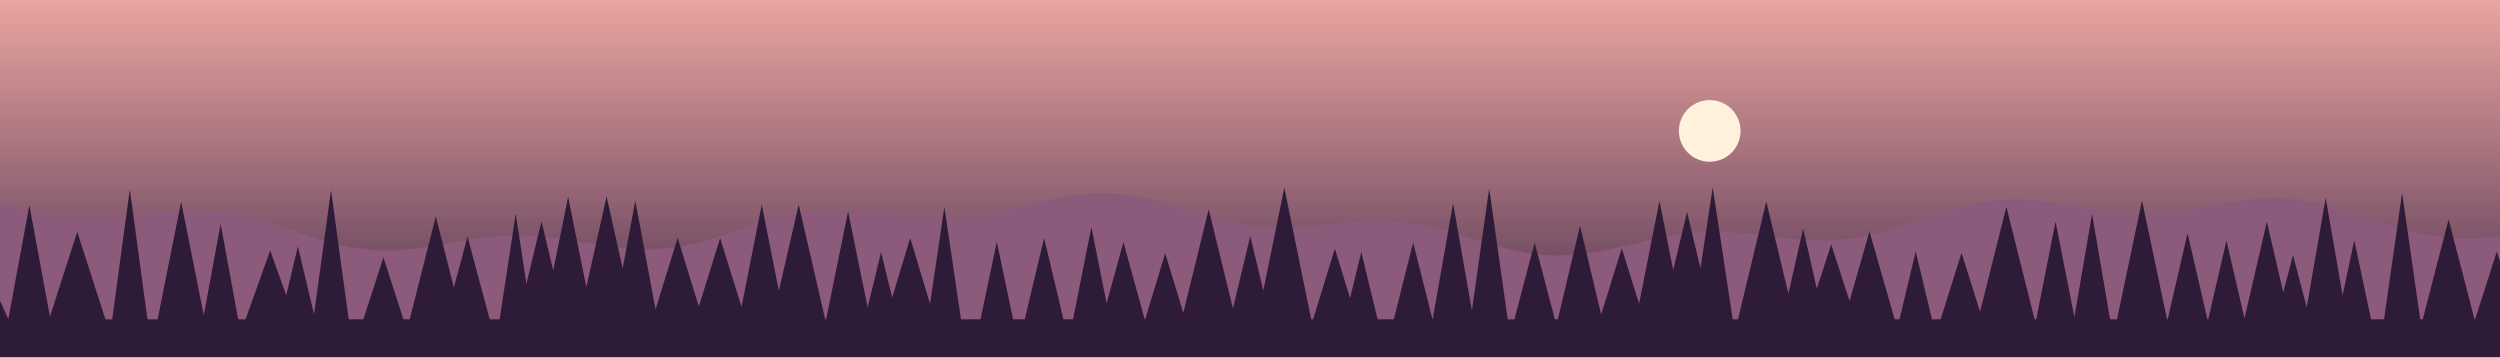
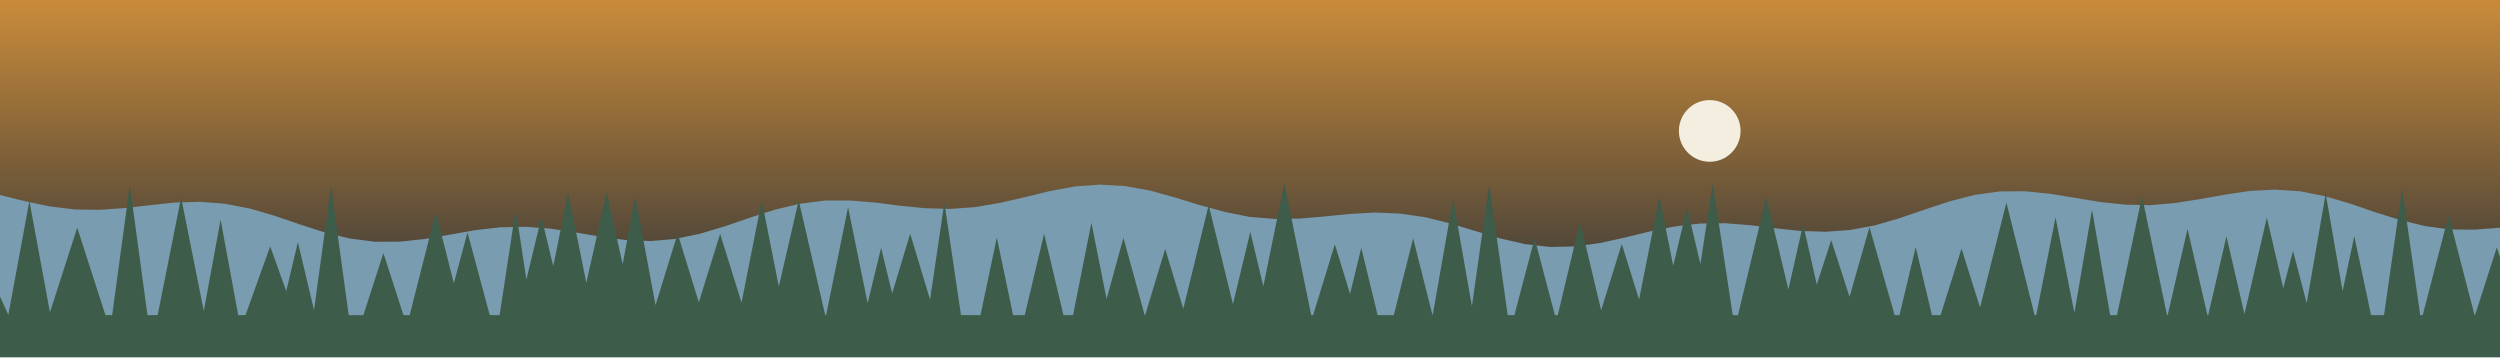
<svg xmlns="http://www.w3.org/2000/svg" viewBox="0 0 1400 200" width="1400" height="200">
  <defs>
    <linearGradient id="cielo" x1="0" y1="0" x2="0" y2="1">
-       <stop offset="0" stop-color="#E9A5A0" />
-       <stop offset="1" stop-color="#4B2E4F" />
+       <stop offset="0" stop-color="#C98B3A" />
+       <stop offset="1" stop-color="#1E2A38" />
    </linearGradient>
  </defs>
  <rect width="1400" height="200" fill="url(#cielo)" />
-   <circle cx="957.448" cy="73.316" r="17.271" fill="#FFF1DC" />
-   <polygon points="0,113.9 14,117.5 28,120.4 42,122 56,122.3 70,121.3 84,119.6 98,118.2 112,117.8 126,118.8 140,121.6 154,125.7 168,130.5 182,135 196,138.4 210,140.2 224,140.1 238,138.5 252,136.1 266,133.7 280,132.1 294,131.7 308,132.8 322,134.8 336,137.3 350,139.1 364,139.7 378,138.6 392,135.7 406,131.5 420,126.7 434,122.2 448,118.8 462,117.1 476,117 490,118.2 504,119.9 518,121.4 532,121.8 546,120.7 560,118.4 574,115.1 588,111.8 602,109.2 616,108.1 630,108.9 644,111.5 658,115.3 672,119.6 686,123.5 700,126.2 714,127.4 728,127.2 742,125.9 756,124.5 770,123.8 784,124.3 798,126.4 812,129.9 826,134.1 840,138.3 854,141.5 868,143.1 882,142.8 896,140.8 910,137.7 924,134.4 938,131.5 952,129.9 966,129.8 980,130.8 994,132.5 1008,134.1 1022,134.6 1036,133.6 1050,130.9 1064,126.8 1078,122.1 1092,117.5 1106,113.9 1120,112 1134,111.9 1148,113.3 1162,115.5 1176,117.8 1190,119.4 1204,119.6 1218,118.5 1232,116.3 1246,113.8 1260,111.7 1274,110.9 1288,111.9 1302,114.6 1316,118.8 1330,123.5 1344,128 1358,131.4 1372,133.2 1386,133.4 1400,132.3 1400,200 0,200" fill="#8C5A7A" />
-   <polygon points="0,200 -24.734,178.842 -10,146.44 4.734,178.842 4.634,178.842 16.447,114.944 28.26,178.842 27.465,178.842 43.254,129.878 59.044,178.842 62.813,178.842 72.697,106.043 82.582,178.842 88.274,178.842 101.43,112.973 114.585,178.842 113.702,178.842 123.546,125.362 133.389,178.842 137.491,178.842 151.302,140.312 165.113,178.842 157.101,178.842 166.812,138.009 176.522,178.842 175.475,178.842 185.37,106.434 195.265,178.842 203.495,178.842 214.712,144.115 225.93,178.842 229.42,178.842 244.054,121.202 258.687,178.842 249.355,178.842 261.805,132.562 274.255,178.842 279.791,178.842 288.805,119.678 297.818,178.842 289.998,178.842 303.216,123.96 316.434,178.842 304.293,178.842 318.146,110.268 331.998,178.842 324.304,178.842 339.69,110.052 355.075,178.842 343.383,178.842 355.761,112.445 368.14,178.842 365.389,178.842 379.472,133.183 393.555,178.842 389.104,178.842 403.271,133.337 417.437,178.842 413.873,178.842 426.591,114.612 439.31,178.842 432.447,178.842 447.283,114.598 462.12,178.842 462.626,178.842 474.927,118.426 487.228,178.842 484.25,178.842 493.411,141.167 502.572,178.842 495.952,178.842 509.7,133.272 523.449,178.842 519.552,178.842 528.85,115.848 538.149,178.842 549.094,178.842 558.213,135.385 567.333,178.842 573.85,178.842 584.7,133.325 595.549,178.842 600.896,178.842 611.188,127.147 621.481,178.842 617.22,178.842 629.119,135.559 641.019,178.842 641.292,178.842 652.513,141.779 663.735,178.842 661.77,178.842 676.865,117.244 691.959,178.842 688.994,178.842 700.16,132.227 711.325,178.842 704.167,178.842 719.218,105.069 734.27,178.842 735.344,178.842 747.514,139.203 759.683,178.842 753.158,178.842 762.309,141.117 771.459,178.842 780.534,178.842 791.363,135.88 802.193,178.842 802.305,178.842 813.726,113.892 825.147,178.842 823.574,178.842 833.945,105.471 844.316,178.842 848.06,178.842 859.4,135.859 870.74,178.842 872.368,178.842 884.825,126.481 897.283,178.842 895.802,178.842 908.192,138.983 920.582,178.842 916.151,178.842 929.307,112.5 942.464,178.842 930.446,178.842 944.741,118.652 959.035,178.842 947.929,178.842 959.126,104.951 970.324,178.842 973.276,178.842 989.12,112.845 1004.96,178.842 998.244,178.842 1009.76,127.969 1021.27,178.842 1011.88,178.842 1025.47,136.84 1039.07,178.842 1032.81,178.842 1046.9,129.648 1061,178.842 1063.71,178.842 1072.8,140.778 1081.88,178.842 1086.73,178.842 1098.45,141.603 1110.17,178.842 1107.76,178.842 1123.57,115.801 1139.38,178.842 1140.29,178.842 1151.1,124.126 1161.9,178.842 1161.44,178.842 1171.55,119.836 1181.65,178.842 1185.53,178.842 1199.53,112.313 1213.53,178.842 1213.9,178.842 1225.03,130.58 1236.16,178.842 1236.6,178.842 1246.81,134.733 1257.03,178.842 1256.77,178.842 1269.45,124.219 1282.12,178.842 1274.67,178.842 1284.09,142.86 1293.51,178.842 1290.6,178.842 1302.39,110.787 1314.19,178.842 1309.03,178.842 1318.4,134.575 1327.78,178.842 1335.05,178.842 1345.19,108.037 1355.33,178.842 1356.73,178.842 1371.23,122.89 1385.73,178.842 1386.04,178.842 1398.21,140.906 1410.38,178.842 1400,200" fill="#2E1B38" />
+   <circle cx="957.448" cy="73.316" r="17.271" fill="#F4EEE1" />
+   <polygon points="0,109.2 14,112.7 28,115.6 42,117.3 56,117.5 70,116.5 84,114.9 98,113.4 112,113 126,114.1 140,116.8 154,120.9 168,125.7 182,130.2 196,133.6 210,135.4 224,135.3 238,133.8 252,131.4 266,128.9 280,127.3 294,127 308,128 322,130.1 336,132.5 350,134.4 364,135 378,133.8 392,130.9 406,126.7 420,121.9 434,117.4 448,114.1 462,112.3 476,112.3 490,113.4 504,115.2 518,116.6 532,117 546,116 560,113.6 574,110.4 588,107 602,104.4 616,103.4 630,104.2 644,106.7 658,110.6 672,114.9 686,118.7 700,121.5 714,122.6 728,122.4 742,121.2 756,119.8 770,119 784,119.6 798,121.6 812,125.1 826,129.3 840,133.5 854,136.7 868,138.3 882,138 896,136.1 910,133 924,129.6 938,126.8 952,125.2 966,125 980,126.1 994,127.8 1008,129.3 1022,129.8 1036,128.8 1050,126.2 1064,122.1 1078,117.3 1092,112.7 1106,109.1 1120,107.2 1134,107.1 1148,108.5 1162,110.8 1176,113.1 1190,114.6 1204,114.9 1218,113.7 1232,111.5 1246,109 1260,106.9 1274,106.2 1288,107.1 1302,109.9 1316,114 1330,118.8 1344,123.2 1358,126.6 1372,128.5 1386,128.6 1400,127.5 1400,200 0,200" fill="#7A9CB0" />
+   <polygon points="0,200 -24.734,176.456 -10,144.054 4.734,176.456 4.634,176.456 16.447,112.558 28.26,176.456 27.465,176.456 43.254,127.492 59.044,176.456 62.813,176.456 72.697,103.657 82.582,176.456 88.274,176.456 101.43,110.587 114.585,176.456 113.702,176.456 123.546,122.976 133.389,176.456 137.491,176.456 151.302,137.926 165.113,176.456 157.101,176.456 166.812,135.623 176.522,176.456 175.475,176.456 185.37,104.049 195.265,176.456 203.495,176.456 214.712,141.729 225.93,176.456 229.42,176.456 244.054,118.816 258.687,176.456 249.355,176.456 261.805,130.176 274.255,176.456 279.791,176.456 288.805,117.292 297.818,176.456 289.998,176.456 303.216,121.574 316.434,176.456 304.293,176.456 318.146,107.883 331.998,176.456 324.304,176.456 339.69,107.666 355.075,176.456 343.383,176.456 355.761,110.059 368.14,176.456 365.389,176.456 379.472,130.797 393.555,176.456 389.104,176.456 403.271,130.951 417.437,176.456 413.873,176.456 426.591,112.226 439.31,176.456 432.447,176.456 447.283,112.212 462.12,176.456 462.626,176.456 474.927,116.04 487.228,176.456 484.25,176.456 493.411,138.781 502.572,176.456 495.952,176.456 509.7,130.886 523.449,176.456 519.552,176.456 528.85,113.462 538.149,176.456 549.094,176.456 558.213,133 567.333,176.456 573.85,176.456 584.7,130.939 595.549,176.456 600.896,176.456 611.188,124.761 621.481,176.456 617.22,176.456 629.119,133.173 641.019,176.456 641.292,176.456 652.513,139.393 663.735,176.456 661.77,176.456 676.865,114.858 691.959,176.456 688.994,176.456 700.16,129.841 711.325,176.456 704.167,176.456 719.218,102.683 734.27,176.456 735.344,176.456 747.514,136.817 759.683,176.456 753.158,176.456 762.309,138.731 771.459,176.456 780.534,176.456 791.363,133.494 802.193,176.456 802.305,176.456 813.726,111.506 825.147,176.456 823.574,176.456 833.945,103.085 844.316,176.456 848.06,176.456 859.4,133.473 870.74,176.456 872.368,176.456 884.825,124.095 897.283,176.456 895.802,176.456 908.192,136.597 920.582,176.456 916.151,176.456 929.307,110.115 942.464,176.456 930.446,176.456 944.741,116.267 959.035,176.456 947.929,176.456 959.126,102.565 970.324,176.456 973.276,176.456 989.12,110.459 1004.96,176.456 998.244,176.456 1009.76,125.583 1021.27,176.456 1011.88,176.456 1025.47,134.454 1039.07,176.456 1032.81,176.456 1046.9,127.262 1061,176.456 1063.71,176.456 1072.8,138.392 1081.88,176.456 1086.73,176.456 1098.45,139.217 1110.17,176.456 1107.76,176.456 1123.57,113.415 1139.38,176.456 1140.29,176.456 1151.1,121.74 1161.9,176.456 1161.44,176.456 1171.55,117.45 1181.65,176.456 1185.53,176.456 1199.53,109.928 1213.53,176.456 1213.9,176.456 1225.03,128.194 1236.16,176.456 1236.6,176.456 1246.81,132.347 1257.03,176.456 1256.77,176.456 1269.45,121.833 1282.12,176.456 1274.67,176.456 1284.09,140.474 1293.51,176.456 1290.6,176.456 1302.39,108.401 1314.19,176.456 1309.03,176.456 1318.4,132.189 1327.78,176.456 1335.05,176.456 1345.19,105.651 1355.33,176.456 1356.73,176.456 1371.23,120.504 1385.73,176.456 1386.04,176.456 1398.21,138.52 1410.38,176.456 1400,200" fill="#3E5C4A" />
</svg>
